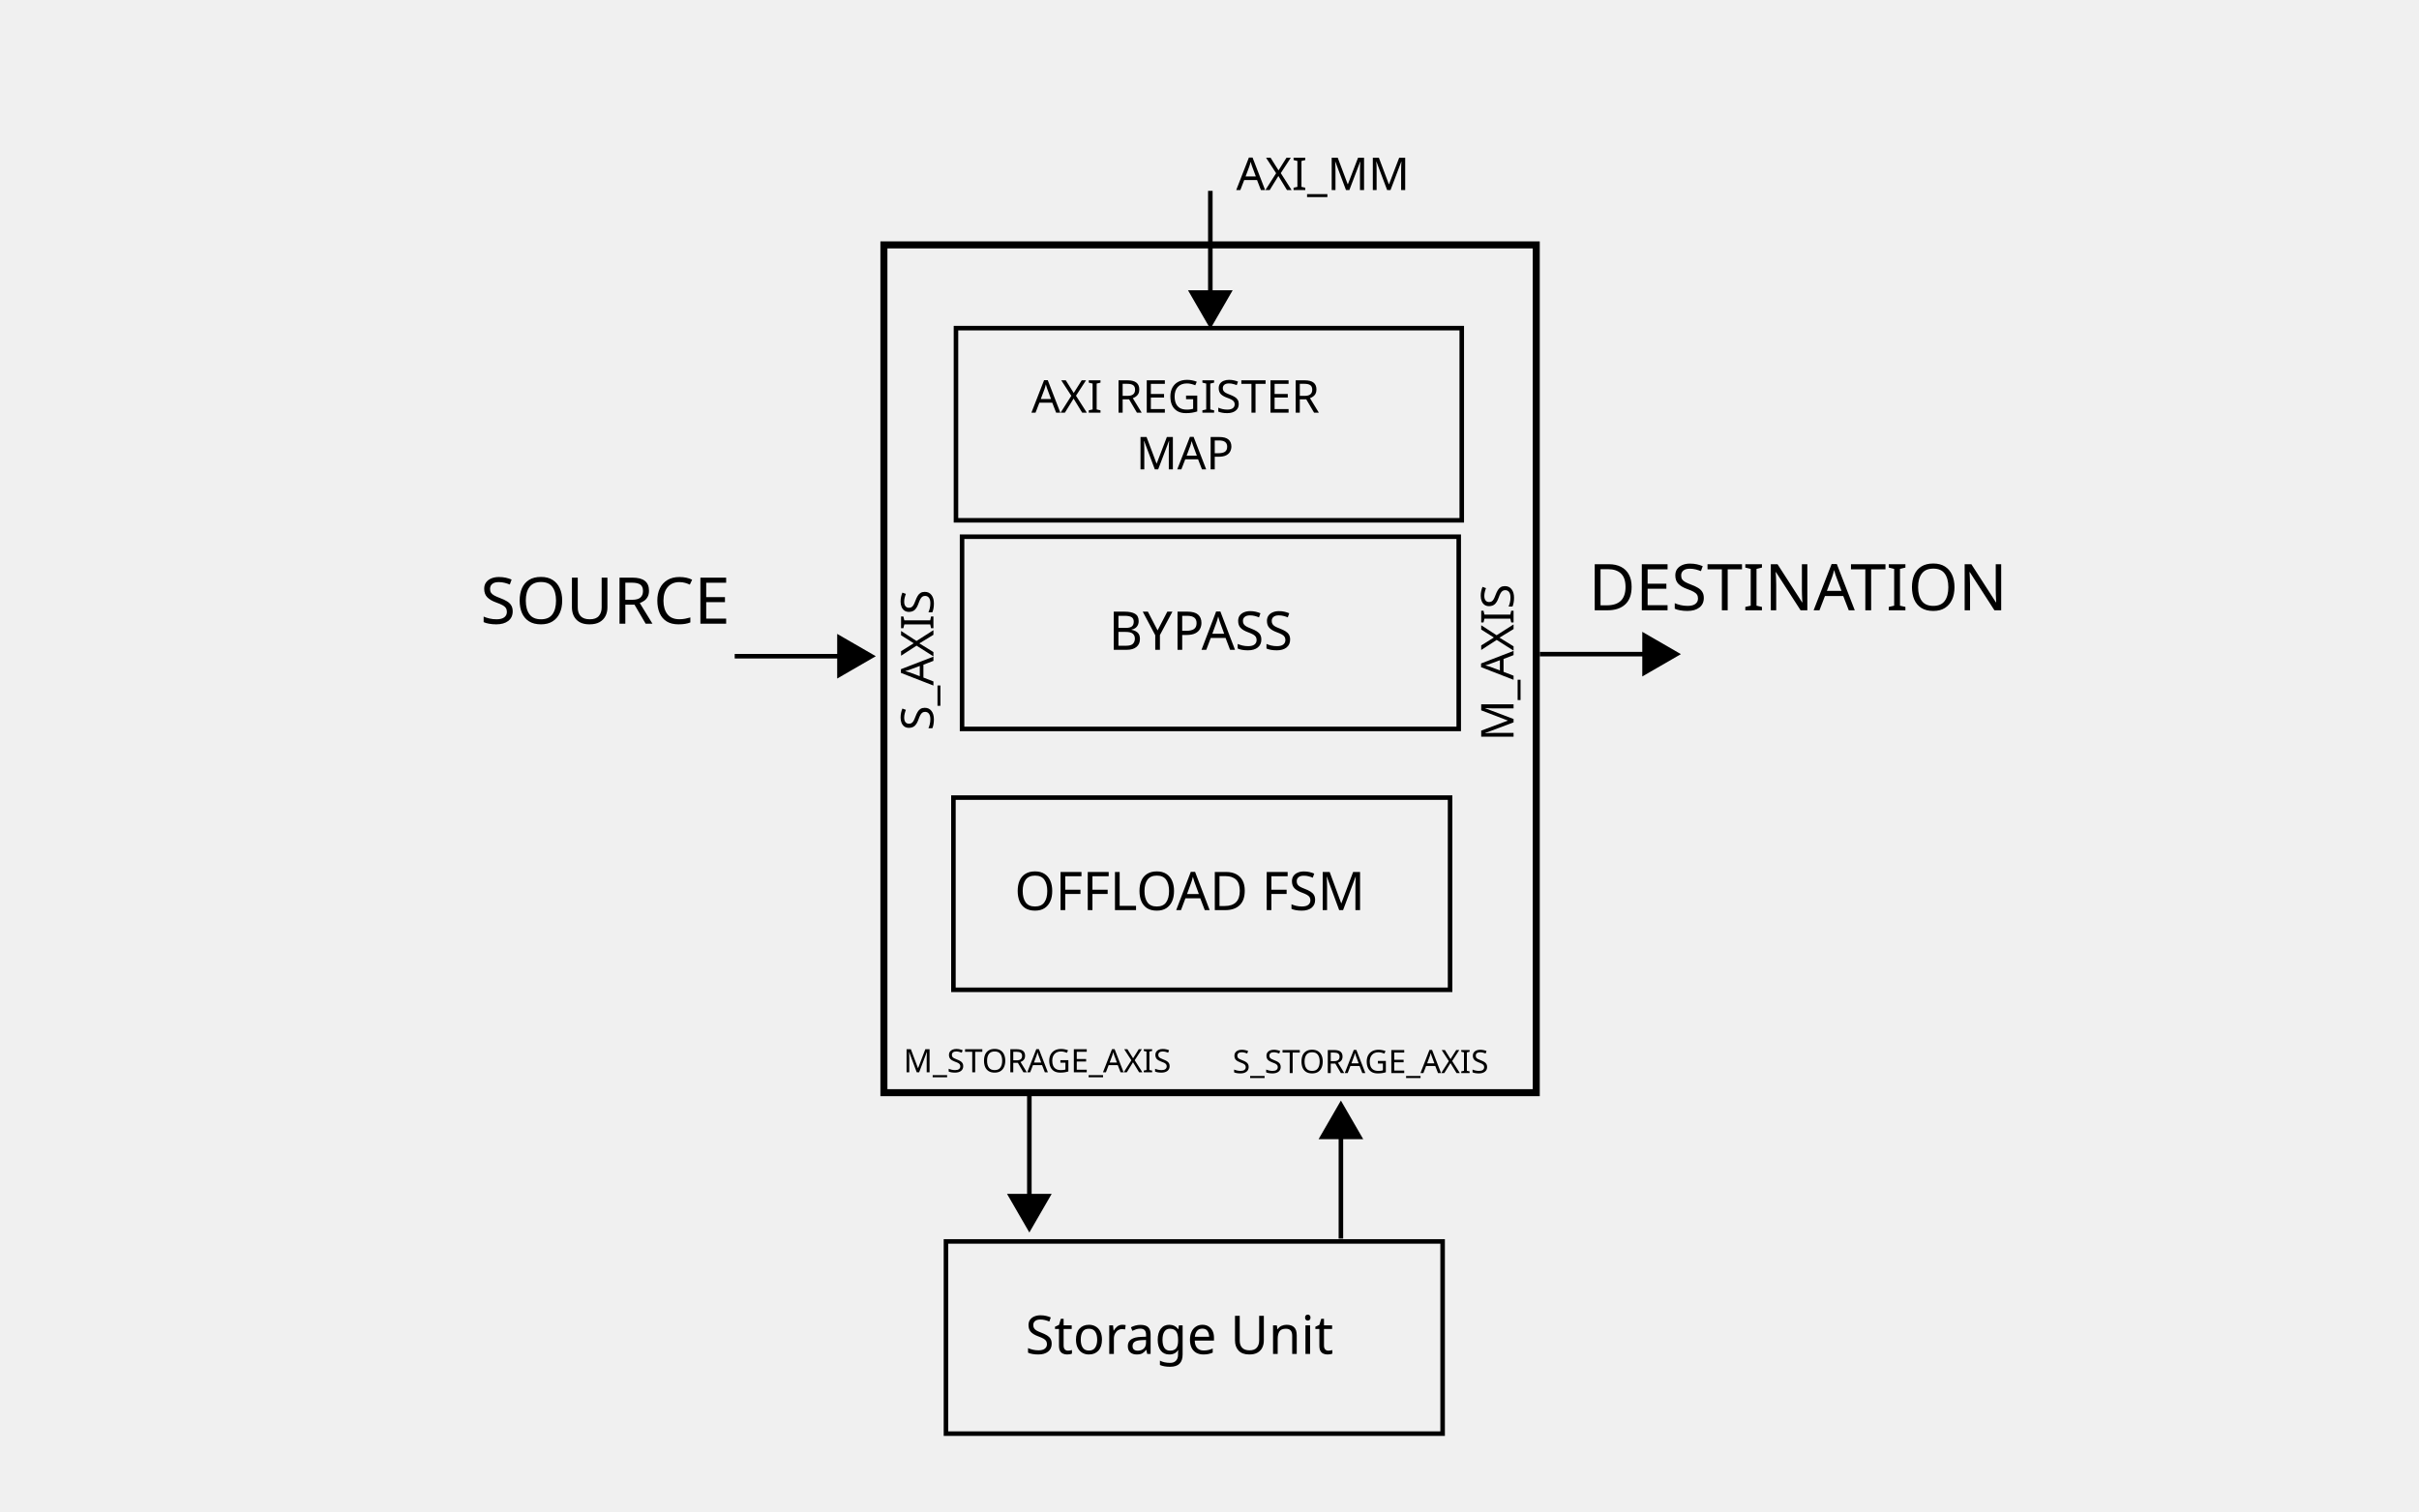
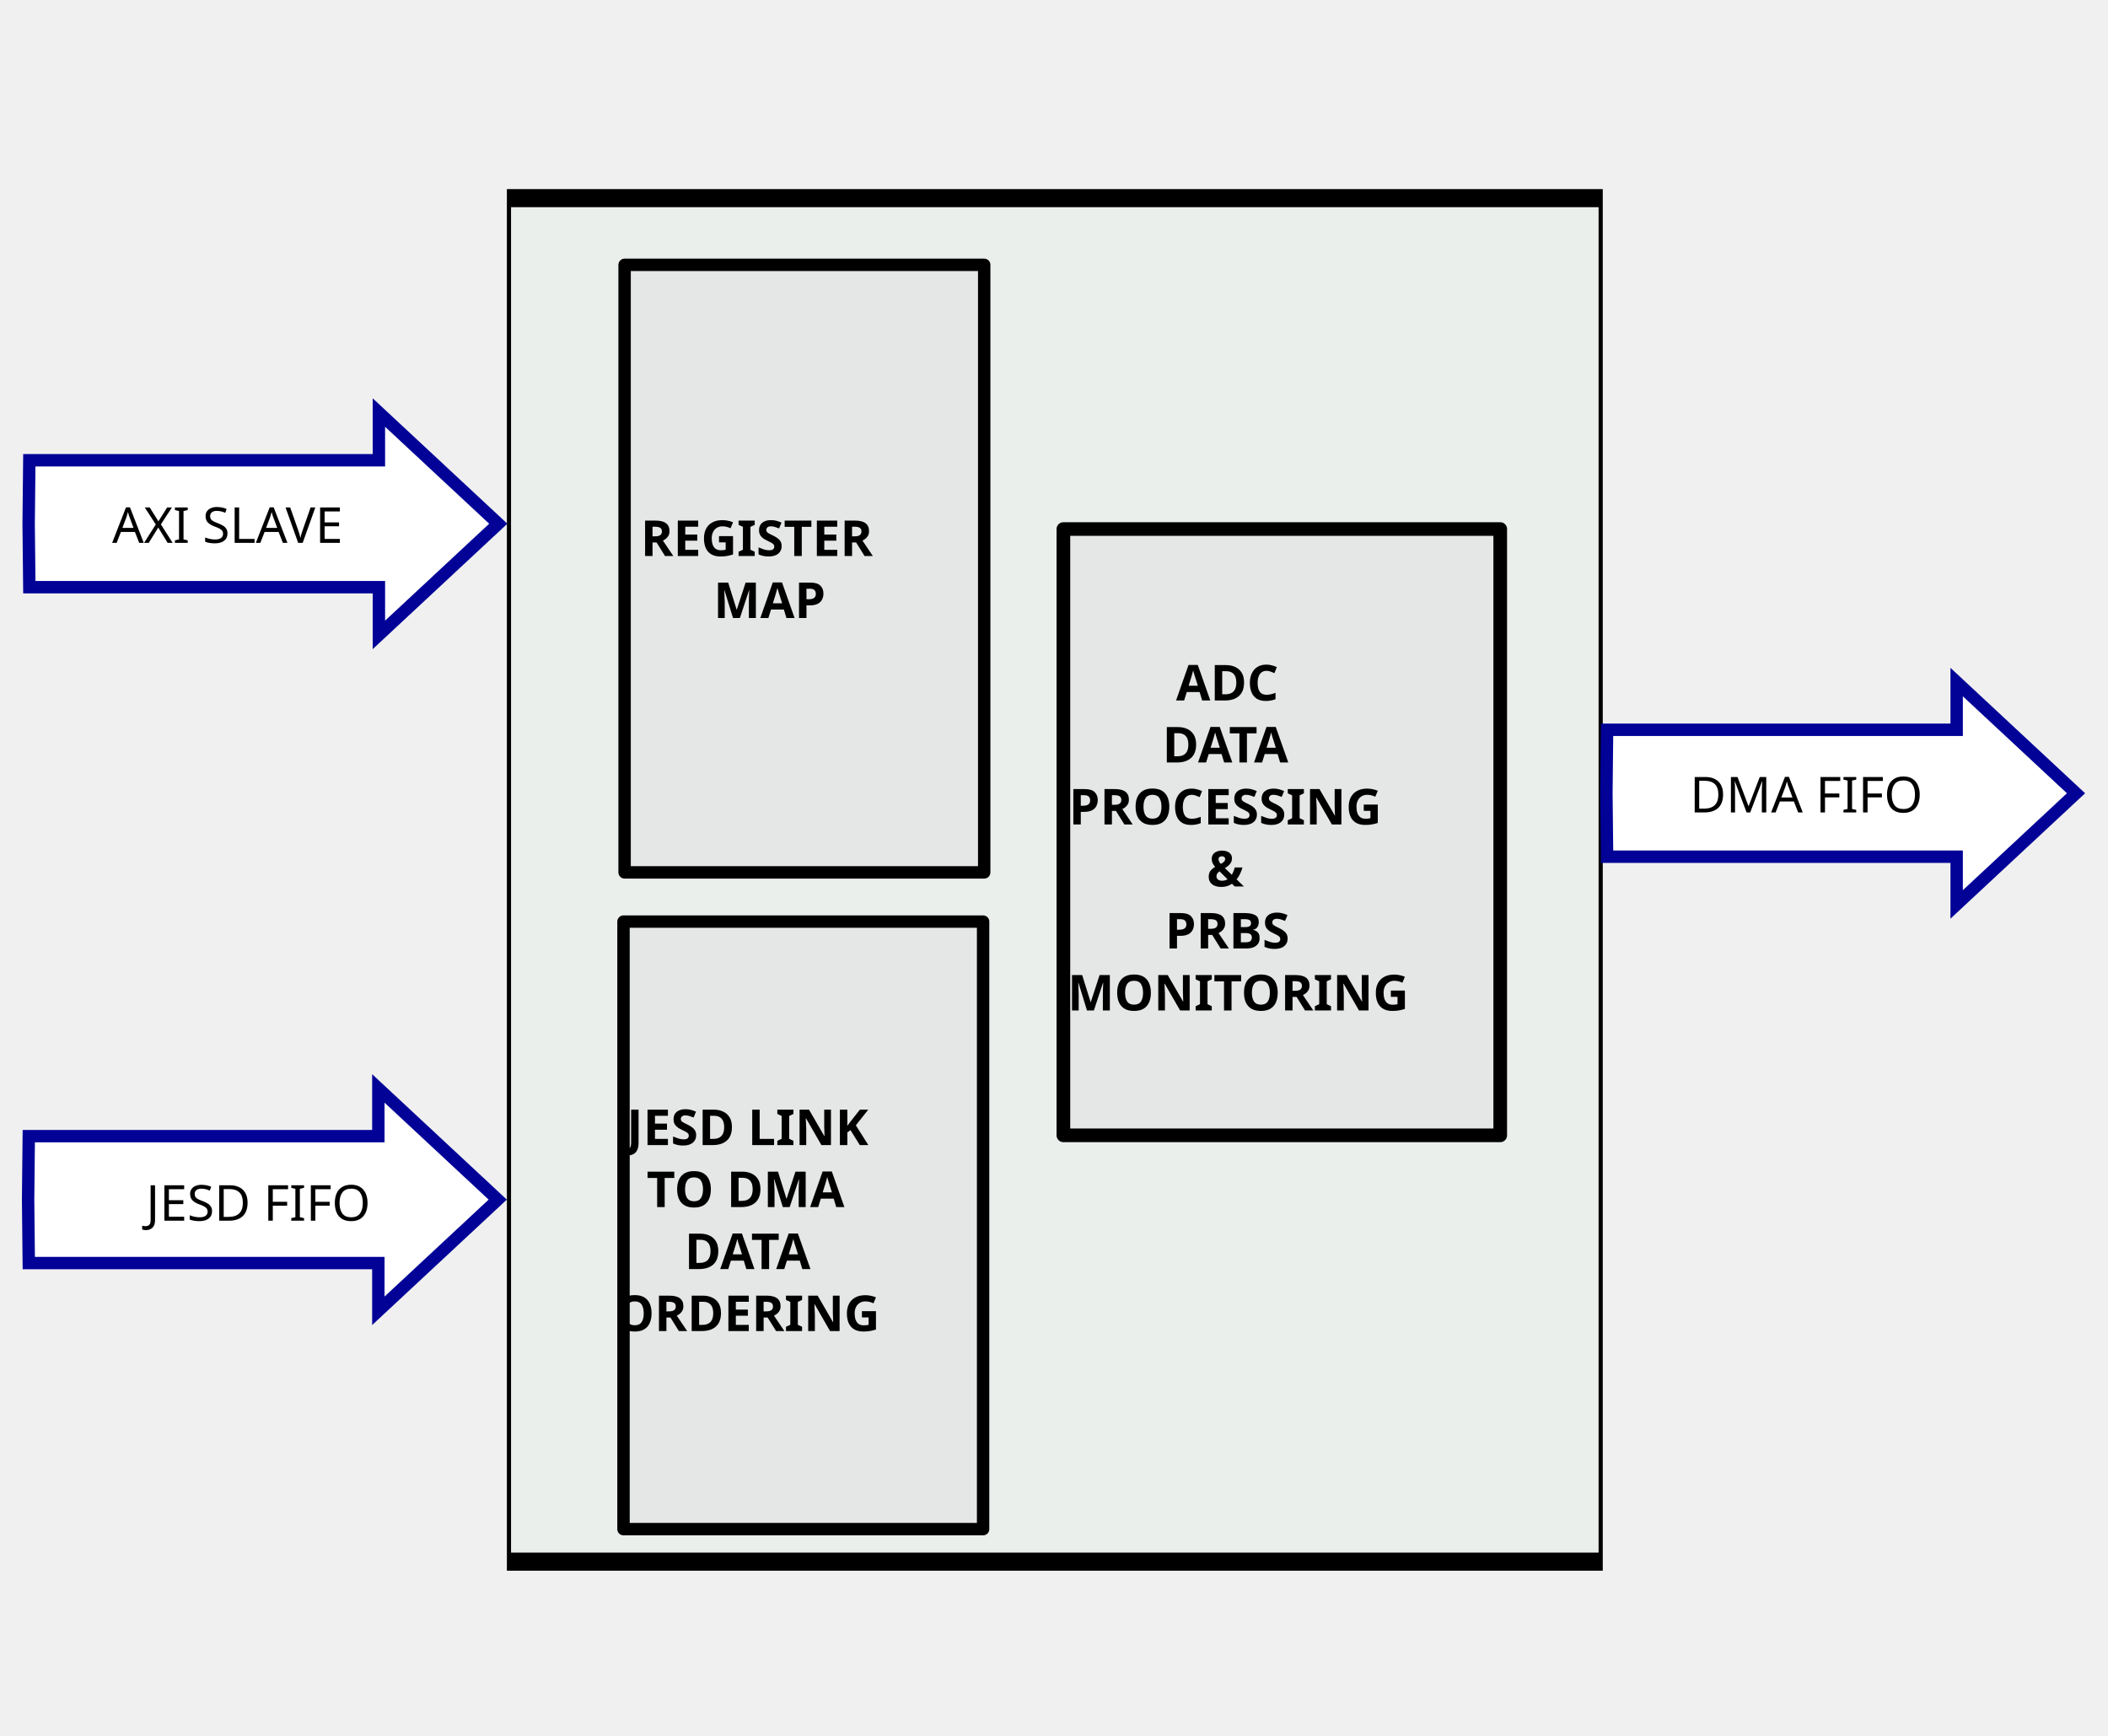
- <svg xmlns="http://www.w3.org/2000/svg" width="800" height="500" viewBox="0 0 800 500" id="svg2" version="1.1">
+ <svg xmlns="http://www.w3.org/2000/svg" width="100%" height="100%" id="svg2" version="1.1" viewBox="0 0 425 350" preserveAspectRatio="xMidYMid slice">
  <defs id="defs4">
-     <marker orient="auto" refY="0" refX="0" id="marker8368" style="overflow:visible">
-       <path id="path8370" d="m 5.77,0 -8.65,5 0,-10 8.65,5 z" style="fill:#000000;fill-opacity:1;fill-rule:evenodd;stroke:#000000;stroke-width:1pt;stroke-opacity:1" transform="scale(0.8,0.8)" />
-     </marker>
-     <marker style="overflow:visible" id="marker7024" refX="0" refY="0" orient="auto">
-       <path transform="scale(0.8,0.8)" style="fill:#000000;fill-opacity:1;fill-rule:evenodd;stroke:#000000;stroke-width:1pt;stroke-opacity:1" d="m 5.77,0 -8.65,5 0,-10 8.65,5 z" id="path7026" />
-     </marker>
-     <marker style="overflow:visible" id="marker6894" refX="0" refY="0" orient="auto">
-       <path transform="scale(0.8,0.8)" style="fill:#000000;fill-opacity:1;fill-rule:evenodd;stroke:#000000;stroke-width:1pt;stroke-opacity:1" d="m 5.77,0 -8.65,5 0,-10 8.65,5 z" id="path6896" />
-     </marker>
-     <marker style="overflow:visible" id="marker6770" refX="0" refY="0" orient="auto">
-       <path transform="scale(0.8,0.8)" style="fill:#000000;fill-opacity:1;fill-rule:evenodd;stroke:#000000;stroke-width:1pt;stroke-opacity:1" d="m 5.77,0 -8.65,5 0,-10 8.65,5 z" id="path6772" />
-     </marker>
-     <marker orient="auto" refY="0" refX="0" id="marker6384" style="overflow:visible">
-       <path id="path6386" d="m 5.77,0 -8.65,5 0,-10 8.65,5 z" style="fill:#000000;fill-opacity:1;fill-rule:evenodd;stroke:#000000;stroke-width:1pt;stroke-opacity:1" transform="scale(0.8,0.8)" />
-     </marker>
-     <marker orient="auto" refY="0" refX="0" id="marker5850" style="overflow:visible">
-       <path id="path5852" d="m 5.77,0 -8.65,5 0,-10 8.65,5 z" style="fill:#000000;fill-opacity:1;fill-rule:evenodd;stroke:#000000;stroke-width:1pt;stroke-opacity:1" transform="scale(0.8,0.8)" />
-     </marker>
-     <marker orient="auto" refY="0" refX="0" id="marker5774" style="overflow:visible">
-       <path id="path5776" d="m 5.77,0 -8.65,5 0,-10 8.65,5 z" style="fill:#000000;fill-opacity:1;fill-rule:evenodd;stroke:#000000;stroke-width:1pt;stroke-opacity:1" transform="scale(0.8,0.8)" />
-     </marker>
-     <marker orient="auto" refY="0" refX="0" id="TriangleOutL-5-7-7-3-2" style="overflow:visible">
-       <path id="path4988-2-1-3-5-5" d="m 5.77,0 -8.65,5 0,-10 8.65,5 z" style="fill:#000000;fill-opacity:1;fill-rule:evenodd;stroke:#000000;stroke-width:1pt;stroke-opacity:1" transform="scale(0.8,0.8)" />
-     </marker>
-     <marker orient="auto" refY="0" refX="0" id="TriangleOutL-5-7-7" style="overflow:visible">
-       <path id="path4988-2-1-3" d="m 5.77,0 -8.65,5 0,-10 8.65,5 z" style="fill:#000000;fill-opacity:1;fill-rule:evenodd;stroke:#000000;stroke-width:1pt;stroke-opacity:1" transform="scale(0.8,0.8)" />
-     </marker>
-     <marker orient="auto" refY="0" refX="0" id="TriangleOutL-5-7" style="overflow:visible">
-       <path id="path4988-2-1" d="m 5.77,0 -8.65,5 0,-10 8.65,5 z" style="fill:#000000;fill-opacity:1;fill-rule:evenodd;stroke:#000000;stroke-width:1pt;stroke-opacity:1" transform="scale(0.8,0.8)" />
-     </marker>
-     <marker orient="auto" refY="0" refX="0" id="TriangleOutL-5" style="overflow:visible">
-       <path id="path4988-2" d="m 5.77,0 -8.65,5 0,-10 8.65,5 z" style="fill:#000000;fill-opacity:1;fill-rule:evenodd;stroke:#000000;stroke-width:1pt;stroke-opacity:1" transform="scale(0.8,0.8)" />
-     </marker>
-     <marker orient="auto" refY="0" refX="0" id="TriangleOutL" style="overflow:visible">
-       <path id="path4988" d="m 5.77,0 -8.65,5 0,-10 8.65,5 z" style="fill:#000000;fill-opacity:1;fill-rule:evenodd;stroke:#000000;stroke-width:1pt;stroke-opacity:1" transform="scale(0.8,0.8)" />
-     </marker>
-     <marker orient="auto" refY="0" refX="0" id="TriangleOutL-5-7-7-2" style="overflow:visible">
-       <path id="path4988-2-1-3-6" d="m 5.77,0 -8.65,5 0,-10 8.65,5 z" style="fill:#000000;fill-opacity:1;fill-rule:evenodd;stroke:#000000;stroke-width:1pt;stroke-opacity:1" transform="scale(0.8,0.8)" />
-     </marker>
-     <marker orient="auto" refY="0" refX="0" id="marker5850-1" style="overflow:visible">
-       <path id="path5852-8" d="m 5.77,0 -8.65,5 0,-10 8.65,5 z" style="fill:#000000;fill-opacity:1;fill-rule:evenodd;stroke:#000000;stroke-width:1pt;stroke-opacity:1" transform="scale(0.8,0.8)" />
-     </marker>
-     <marker orient="auto" refY="0" refX="0" id="marker5774-7" style="overflow:visible">
-       <path id="path5776-7" d="m 5.77,0 -8.65,5 0,-10 8.65,5 z" style="fill:#000000;fill-opacity:1;fill-rule:evenodd;stroke:#000000;stroke-width:1pt;stroke-opacity:1" transform="scale(0.8,0.8)" />
-     </marker>
-     <marker orient="auto" refY="0" refX="0" id="TriangleOutL-5-7-7-9" style="overflow:visible">
-       <path id="path4988-2-1-3-9" d="M 5.77,0 -2.88,5 V -5 Z" style="fill:#000000;fill-opacity:1;fill-rule:evenodd;stroke:#000000;stroke-width:1pt;stroke-opacity:1" transform="scale(0.8)" />
-     </marker>
-     <marker orient="auto" refY="0" refX="0" id="marker8368-5" style="overflow:visible">
-       <path id="path8370-8" d="M 5.77,0 -2.88,5 V -5 Z" style="fill:#000000;fill-opacity:1;fill-rule:evenodd;stroke:#000000;stroke-width:1pt;stroke-opacity:1" transform="scale(0.8)" />
-     </marker>
-     <marker orient="auto" refY="0" refX="0" id="marker8368-5-6" style="overflow:visible">
-       <path id="path8370-8-4" d="M 5.77,0 -2.88,5 V -5 Z" style="fill:#000000;fill-opacity:1;fill-rule:evenodd;stroke:#000000;stroke-width:1pt;stroke-opacity:1" transform="scale(0.8)" />
-     </marker>
+     <pattern y="0" x="0" height="6" width="6" patternUnits="userSpaceOnUse" id="EMFhbasepattern" />
  </defs>
-   <g id="layer1" transform="translate(0,-552.3622)">
-     <rect style="color:#000000;clip-rule:nonzero;display:inline;overflow:visible;visibility:visible;isolation:auto;mix-blend-mode:normal;color-interpolation:sRGB;color-interpolation-filters:linearRGB;solid-color:#000000;solid-opacity:1;fill:none;fill-opacity:1;fill-rule:evenodd;stroke:#000000;stroke-width:1.5;stroke-linecap:butt;stroke-linejoin:miter;stroke-miterlimit:4;stroke-dasharray:none;stroke-dashoffset:0;stroke-opacity:1;color-rendering:auto;image-rendering:auto;shape-rendering:auto;text-rendering:auto;enable-background:accumulate" id="rect4733-3" width="164.253" height="63.582" x="315.31" y="816.201" />
-     <text xml:space="preserve" style="font-style:normal;font-weight:normal;line-height:0%;font-family:sans-serif;letter-spacing:0px;word-spacing:0px;fill:#000000;fill-opacity:1;stroke:none;stroke-width:1px;stroke-linecap:butt;stroke-linejoin:miter;stroke-opacity:1" x="338.614" y="845.603" id="text4836-1" transform="scale(0.9908359,1.009249)">
-       <tspan id="tspan4838-5" x="338.614" y="845.603" style="font-size:17.5px;line-height:1.25">OFFLOAD FSM</tspan>
+   <g id="layer1" transform="translate(-13.13198,-537.9238)">
+     <text xml:space="preserve" style="font-style:normal;font-weight:normal;font-size:40px;line-height:125%;font-family:sans-serif;letter-spacing:0px;word-spacing:0px;fill:#000000;fill-opacity:1;stroke:none;stroke-width:1px;stroke-linecap:butt;stroke-linejoin:miter;stroke-opacity:1" x="108.826" y="336.356" id="text4214">
+       <tspan id="tspan4216" x="108.826" y="336.356" style="font-size:20px" />
    </text>
-     <rect style="color:#000000;clip-rule:nonzero;display:inline;overflow:visible;visibility:visible;opacity:1;isolation:auto;mix-blend-mode:normal;color-interpolation:sRGB;color-interpolation-filters:linearRGB;solid-color:#000000;solid-opacity:1;fill:none;fill-opacity:1;fill-rule:evenodd;stroke:#000000;stroke-width:2.322;stroke-linecap:butt;stroke-linejoin:miter;stroke-miterlimit:4;stroke-dasharray:none;stroke-dashoffset:0;stroke-opacity:1;color-rendering:auto;image-rendering:auto;shape-rendering:auto;text-rendering:auto;enable-background:accumulate" id="rect4731" width="215.739" height="280.435" x="292.321" y="633.373" />
-     <rect style="color:#000000;clip-rule:nonzero;display:inline;overflow:visible;visibility:visible;opacity:1;isolation:auto;mix-blend-mode:normal;color-interpolation:sRGB;color-interpolation-filters:linearRGB;solid-color:#000000;solid-opacity:1;fill:none;fill-opacity:1;fill-rule:evenodd;stroke:#000000;stroke-width:1.5;stroke-linecap:butt;stroke-linejoin:miter;stroke-miterlimit:4;stroke-dasharray:none;stroke-dashoffset:0;stroke-opacity:1;color-rendering:auto;image-rendering:auto;shape-rendering:auto;text-rendering:auto;enable-background:accumulate" id="rect4733" width="164.253" height="63.582" x="318.168" y="729.904" />
-     <rect style="color:#000000;clip-rule:nonzero;display:inline;overflow:visible;visibility:visible;opacity:1;isolation:auto;mix-blend-mode:normal;color-interpolation:sRGB;color-interpolation-filters:linearRGB;solid-color:#000000;solid-opacity:1;fill:none;fill-opacity:1;fill-rule:evenodd;stroke:#000000;stroke-width:1.5;stroke-linecap:butt;stroke-linejoin:miter;stroke-miterlimit:4;stroke-dasharray:none;stroke-dashoffset:0;stroke-opacity:1;color-rendering:auto;image-rendering:auto;shape-rendering:auto;text-rendering:auto;enable-background:accumulate" id="rect4733-2" width="167.27" height="63.568" x="316.155" y="660.909" />
-     <text xml:space="preserve" style="font-style:normal;font-weight:normal;line-height:0%;font-family:sans-serif;letter-spacing:0px;word-spacing:0px;fill:#000000;fill-opacity:1;stroke:none;stroke-width:1px;stroke-linecap:butt;stroke-linejoin:miter;stroke-opacity:1" x="399.665" y="688.87" id="text4804">
-       <tspan id="tspan4806" x="399.665" y="688.87" style="font-size:15px;line-height:1.25;text-align:center;text-anchor:middle">AXI REGISTER</tspan>
-       <tspan x="399.665" y="707.62" id="tspan4808" style="font-size:15px;line-height:1.25;text-align:center;text-anchor:middle">MAP</tspan>
+     <g transform="matrix(1.103181,0,0,4.791744,36.44472,-186.5609)" style="fill:#afedbd;fill-opacity:0.071;stroke:#000000;stroke-width:1;stroke-miterlimit:4;stroke-dasharray:none;stroke-dashoffset:0;stroke-opacity:1" id="g4180-1">
+       <rect y="159.532" x="71.884" height="57.375" width="199.517" id="rect3336-5" style="fill:#afedbd;fill-opacity:0.071;fill-rule:evenodd;stroke:#000000;stroke-width:0.761;stroke-linecap:butt;stroke-linejoin:miter;stroke-miterlimit:4;stroke-dasharray:none;stroke-dashoffset:0;stroke-opacity:1" />
+     </g>
+     <path style="opacity:0.99;fill:#ffffff;fill-opacity:1;fill-rule:evenodd;stroke:#000096;stroke-width:2.5;stroke-linecap:round;stroke-linejoin:miter;stroke-miterlimit:4;stroke-dasharray:none;stroke-opacity:1" d="m 89.522,665.937 0,-9.62 -70.477,0 -0.137,-12.796 0.135,-12.796 70.479,0 0,-9.62 24.068,22.417 z" id="path34982" />
+     <text xml:space="preserve" style="font-style:normal;font-weight:normal;font-size:10px;line-height:125%;font-family:sans-serif;letter-spacing:0px;word-spacing:0px;fill:#000000;fill-opacity:1;stroke:none;stroke-width:1px;stroke-linecap:butt;stroke-linejoin:miter;stroke-opacity:1" x="35.742" y="647.385" id="text4196">
+       <tspan id="tspan4198" x="35.742" y="647.385" style="font-size:10px">AXI SLAVE</tspan>
    </text>
-     <text xml:space="preserve" style="font-style:normal;font-weight:normal;line-height:0%;font-family:sans-serif;letter-spacing:0px;word-spacing:0px;fill:#000000;fill-opacity:1;stroke:none;stroke-width:1px;stroke-linecap:butt;stroke-linejoin:miter;stroke-opacity:1" x="370.044" y="760.277" id="text4836" transform="scale(0.9908359,1.009249)">
-       <tspan id="tspan4838" x="370.044" y="760.277" style="font-size:17.5px;line-height:1.25">BYPASS</tspan>
+     <rect style="opacity:1;fill:#d7d7d7;fill-opacity:0.353;fill-rule:nonzero;stroke:#000000;stroke-width:2.5;stroke-linecap:round;stroke-linejoin:round;stroke-miterlimit:4;stroke-dasharray:none;stroke-dashoffset:0;stroke-opacity:1" id="rect4204" width="72.5" height="122.5" x="139.059" y="591.324" />
+     <text xml:space="preserve" style="font-style:normal;font-weight:normal;font-size:10px;line-height:125%;font-family:sans-serif;letter-spacing:0px;word-spacing:0px;fill:#000000;fill-opacity:1;stroke:none;stroke-width:1px;stroke-linecap:butt;stroke-linejoin:miter;stroke-opacity:1" x="174.796" y="650.03" id="text4206">
+       <tspan id="tspan4208" x="174.796" y="650.03" style="font-style:normal;font-variant:normal;font-weight:bold;font-stretch:normal;font-family:sans-serif;-inkscape-font-specification:'sans-serif Bold';text-align:center;text-anchor:middle">REGISTER</tspan>
+       <tspan x="174.796" y="662.53" style="font-style:normal;font-variant:normal;font-weight:bold;font-stretch:normal;font-family:sans-serif;-inkscape-font-specification:'sans-serif Bold';text-align:center;text-anchor:middle" id="tspan4251">MAP</tspan>
    </text>
-     <path style="fill:none;fill-rule:evenodd;stroke:#000000;stroke-width:1.5;stroke-linecap:butt;stroke-linejoin:miter;stroke-miterlimit:4;stroke-dasharray:none;stroke-opacity:1;marker-end:url(#TriangleOutL-5-7-7)" d="m 242.978,769.435 h 38.148" id="path4840" />
-     <text xml:space="preserve" style="font-style:normal;font-weight:normal;line-height:0%;font-family:sans-serif;letter-spacing:0px;word-spacing:0px;fill:#000000;fill-opacity:1;stroke:none;stroke-width:1px;stroke-linecap:butt;stroke-linejoin:miter;stroke-opacity:1" x="-794.033" y="308.699" id="text5814" transform="rotate(-90)">
-       <tspan id="tspan5816" x="-794.033" y="308.699" style="font-size:15px;line-height:1.25">S_AXIS</tspan>
+     <g id="g4357" transform="translate(-13.89132,-73.70117)">
+       <rect y="797.444" x="152.729" height="122.5" width="72.5" id="rect4204-3" style="opacity:1;fill:#d7d7d7;fill-opacity:0.353;fill-rule:nonzero;stroke:#000000;stroke-width:2.5;stroke-linecap:round;stroke-linejoin:round;stroke-miterlimit:4;stroke-dasharray:none;stroke-dashoffset:0;stroke-opacity:1" />
+       <text id="text4206-2" y="842.508" x="189.012" style="font-style:normal;font-weight:normal;font-size:10px;line-height:125%;font-family:sans-serif;letter-spacing:0px;word-spacing:0px;fill:#000000;fill-opacity:1;stroke:none;stroke-width:1px;stroke-linecap:butt;stroke-linejoin:miter;stroke-opacity:1" xml:space="preserve">
+         <tspan id="tspan4251-9" style="font-style:normal;font-variant:normal;font-weight:bold;font-stretch:normal;font-family:sans-serif;-inkscape-font-specification:'sans-serif Bold';text-align:center;text-anchor:middle" y="842.508" x="190.721">JESD LINK </tspan>
+         <tspan style="font-style:normal;font-variant:normal;font-weight:bold;font-stretch:normal;font-family:sans-serif;-inkscape-font-specification:'sans-serif Bold';text-align:center;text-anchor:middle" y="855.008" x="189.012" id="tspan4171">TO DMA</tspan>
+         <tspan style="font-style:normal;font-variant:normal;font-weight:bold;font-stretch:normal;font-family:sans-serif;-inkscape-font-specification:'sans-serif Bold';text-align:center;text-anchor:middle" y="867.508" x="190.721" id="tspan4173">DATA </tspan>
+         <tspan style="font-style:normal;font-variant:normal;font-weight:bold;font-stretch:normal;font-family:sans-serif;-inkscape-font-specification:'sans-serif Bold';text-align:center;text-anchor:middle" y="880.008" x="190.721" id="tspan4175">ORDERING </tspan>
+         <tspan style="font-style:normal;font-variant:normal;font-weight:bold;font-stretch:normal;font-family:sans-serif;-inkscape-font-specification:'sans-serif Bold';text-align:center;text-anchor:middle" y="892.508" x="189.012" id="tspan4369" />
+       </text>
+     </g>
+     <flowRoot xml:space="preserve" id="flowRoot4272" style="font-style:normal;font-weight:normal;font-size:40px;line-height:125%;font-family:sans-serif;letter-spacing:0px;word-spacing:0px;fill:#000000;fill-opacity:1;stroke:none;stroke-width:1px;stroke-linecap:butt;stroke-linejoin:miter;stroke-opacity:1">
+       <flowRegion id="flowRegion4274">
+         <rect id="rect4276" width="183.356" height="283.765" x="-27.831" y="74.488" />
+       </flowRegion>
+       <flowPara id="flowPara4278" />
+     </flowRoot>
+     <text xml:space="preserve" style="font-style:normal;font-weight:normal;font-size:40px;line-height:125%;font-family:sans-serif;letter-spacing:0px;word-spacing:0px;fill:#000000;fill-opacity:1;stroke:none;stroke-width:1px;stroke-linecap:butt;stroke-linejoin:miter;stroke-opacity:1" x="274.524" y="600.338" id="text4295">
+       <tspan id="tspan4297" x="274.524" y="600.338" />
    </text>
-     <path style="fill:none;fill-rule:evenodd;stroke:#000000;stroke-width:1.5;stroke-linecap:butt;stroke-linejoin:miter;stroke-miterlimit:4;stroke-dasharray:none;stroke-opacity:1;marker-end:url(#marker8368)" d="m 400.276,615.495 v 37.143" id="path8360" />
-     <text xml:space="preserve" style="font-style:normal;font-weight:normal;line-height:0%;font-family:sans-serif;letter-spacing:0px;word-spacing:0px;fill:#000000;fill-opacity:1;stroke:none;stroke-width:1px;stroke-linecap:butt;stroke-linejoin:miter;stroke-opacity:1" x="408.837" y="615.24" id="text8660">
-       <tspan id="tspan8662" x="408.837" y="615.24" style="font-size:15px;line-height:1.25">AXI_MM</tspan>
+     <g id="g4362" transform="translate(-72.90671,199.4537)">
+       <rect y="445.14" x="300.431" height="122.247" width="88.073" id="rect4204-2" style="opacity:1;fill:#d7d7d7;fill-opacity:0.353;fill-rule:nonzero;stroke:#000000;stroke-width:2.753;stroke-linecap:round;stroke-linejoin:round;stroke-miterlimit:4;stroke-dasharray:none;stroke-dashoffset:0;stroke-opacity:1" />
+       <text id="text4206-0" y="479.709" x="344.774" style="font-style:normal;font-weight:normal;font-size:10px;line-height:125%;font-family:sans-serif;letter-spacing:0px;word-spacing:0px;fill:#000000;fill-opacity:1;stroke:none;stroke-width:1px;stroke-linecap:butt;stroke-linejoin:miter;stroke-opacity:1" xml:space="preserve">
+         <tspan id="tspan4251-95" style="font-style:normal;font-variant:normal;font-weight:bold;font-stretch:normal;font-family:sans-serif;-inkscape-font-specification:'sans-serif Bold';text-align:center;text-anchor:middle" y="479.709" x="346.483">ADC </tspan>
+         <tspan id="tspan4322" style="font-style:normal;font-variant:normal;font-weight:bold;font-stretch:normal;font-family:sans-serif;-inkscape-font-specification:'sans-serif Bold';text-align:center;text-anchor:middle" y="492.209" x="344.774">DATA</tspan>
+         <tspan id="tspan4324" style="font-style:normal;font-variant:normal;font-weight:bold;font-stretch:normal;font-family:sans-serif;-inkscape-font-specification:'sans-serif Bold';text-align:center;text-anchor:middle" y="504.709" x="344.774">PROCESSING</tspan>
+         <tspan style="font-style:normal;font-variant:normal;font-weight:bold;font-stretch:normal;font-family:sans-serif;-inkscape-font-specification:'sans-serif Bold';text-align:center;text-anchor:middle" y="517.209" x="344.774" id="tspan4177">&amp;</tspan>
+         <tspan style="font-style:normal;font-variant:normal;font-weight:bold;font-stretch:normal;font-family:sans-serif;-inkscape-font-specification:'sans-serif Bold';text-align:center;text-anchor:middle" y="529.709" x="346.483" id="tspan4179">PRBS </tspan>
+         <tspan style="font-style:normal;font-variant:normal;font-weight:bold;font-stretch:normal;font-family:sans-serif;-inkscape-font-specification:'sans-serif Bold';text-align:center;text-anchor:middle" y="542.209" x="344.774" id="tspan4181">MONITORING</tspan>
+       </text>
+     </g>
+     <path style="opacity:0.99;fill:#ffffff;fill-opacity:1;fill-rule:evenodd;stroke:#000096;stroke-width:2.5;stroke-linecap:round;stroke-linejoin:miter;stroke-miterlimit:4;stroke-dasharray:none;stroke-opacity:1" d="m 89.413,802.217 0,-9.62 -70.477,0 -0.137,-12.796 0.135,-12.796 70.479,0 0,-9.62 24.068,22.417 z" id="path34982-9" />
+     <text xml:space="preserve" style="font-style:normal;font-weight:normal;font-size:10px;line-height:125%;font-family:sans-serif;letter-spacing:0px;word-spacing:0px;fill:#000000;fill-opacity:1;stroke:none;stroke-width:1px;stroke-linecap:butt;stroke-linejoin:miter;stroke-opacity:1" x="42.579" y="784.051" id="text4196-2">
+       <tspan id="tspan4198-0" x="42.579" y="784.051" style="font-size:10px">JESD FIFO</tspan>
    </text>
-     <text xml:space="preserve" style="font-style:normal;font-weight:normal;font-size:21.333px;line-height:1.25;font-family:sans-serif;letter-spacing:0px;word-spacing:0px;fill:#000000;fill-opacity:1;stroke:none" x="214.008" y="713.129" id="text2292">
-       <tspan id="tspan2290" x="214.008" y="732.004" style="text-align:center;text-anchor:middle" />
-       <tspan x="214.008" y="758.67" id="tspan2294" style="text-align:center;text-anchor:middle">SOURCE</tspan>
-     </text>
-     <text xml:space="preserve" style="font-style:normal;font-weight:normal;line-height:0%;font-family:sans-serif;letter-spacing:0px;word-spacing:0px;fill:#000000;fill-opacity:1;stroke:none;stroke-width:1px;stroke-linecap:butt;stroke-linejoin:miter;stroke-opacity:1" x="-797.504" y="500.56" id="text5814-4" transform="rotate(-90)">
-       <tspan id="tspan5816-4" x="-797.504" y="500.56" style="font-size:15px;line-height:1.25">M_AXIS</tspan>
-     </text>
-     <path style="fill:none;fill-rule:evenodd;stroke:#000000;stroke-width:1.5;stroke-linecap:butt;stroke-linejoin:miter;stroke-miterlimit:4;stroke-dasharray:none;stroke-opacity:1;marker-end:url(#TriangleOutL-5-7-7-9)" d="m 509.234,768.747 h 38.148" id="path4840-4" />
-     <text xml:space="preserve" style="font-style:normal;font-weight:normal;font-size:21.333px;line-height:1.25;font-family:sans-serif;letter-spacing:0px;word-spacing:0px;fill:#000000;fill-opacity:1;stroke:none" x="608.481" y="708.695" id="text2292-9">
-       <tspan id="tspan2290-3" x="608.481" y="727.57" style="text-align:center;text-anchor:middle" />
-       <tspan x="608.481" y="754.237" id="tspan2294-9" style="text-align:center;text-anchor:middle">DESTINATION</tspan>
-     </text>
-     <path style="fill:none;fill-rule:evenodd;stroke:#000000;stroke-width:1.5;stroke-linecap:butt;stroke-linejoin:miter;stroke-miterlimit:4;stroke-dasharray:none;stroke-opacity:1;marker-end:url(#marker8368-5)" d="m 340.421,914.398 v 37.143" id="path8360-3" />
-     <path style="fill:none;fill-rule:evenodd;stroke:#000000;stroke-width:1.5;stroke-linecap:butt;stroke-linejoin:miter;stroke-miterlimit:4;stroke-dasharray:none;stroke-opacity:1;marker-end:url(#marker8368-5-6)" d="M 443.457,962.083 V 924.94" id="path8360-3-5" />
-     <text xml:space="preserve" style="font-style:normal;font-weight:normal;line-height:0%;font-family:sans-serif;letter-spacing:0px;word-spacing:0px;fill:#000000;fill-opacity:1;stroke:none;stroke-width:1px;stroke-linecap:butt;stroke-linejoin:miter;stroke-opacity:1" x="298.787" y="907.069" id="text5814-3">
-       <tspan id="tspan5816-8" x="298.787" y="907.069" style="font-size:10.667px;line-height:0">M_STORAGE_AXIS</tspan>
-     </text>
-     <text xml:space="preserve" style="font-style:normal;font-weight:normal;line-height:0%;font-family:sans-serif;letter-spacing:0px;word-spacing:0px;fill:#000000;fill-opacity:1;stroke:none;stroke-width:1px;stroke-linecap:butt;stroke-linejoin:miter;stroke-opacity:1" x="407.596" y="907.333" id="text5814-3-0">
-       <tspan id="tspan5816-8-3" x="407.596" y="907.333" style="font-size:10.667px;line-height:1.25">S_STORAGE_AXIS</tspan>
-     </text>
-     <rect style="color:#000000;clip-rule:nonzero;display:inline;overflow:visible;visibility:visible;isolation:auto;mix-blend-mode:normal;color-interpolation:sRGB;color-interpolation-filters:linearRGB;solid-color:#000000;solid-opacity:1;fill:none;fill-opacity:1;fill-rule:evenodd;stroke:#000000;stroke-width:1.5;stroke-linecap:butt;stroke-linejoin:miter;stroke-miterlimit:4;stroke-dasharray:none;stroke-dashoffset:0;stroke-opacity:1;color-rendering:auto;image-rendering:auto;shape-rendering:auto;text-rendering:auto;enable-background:accumulate" id="rect4733-3-2" width="164.253" height="63.582" x="312.843" y="963.018" />
-     <text xml:space="preserve" style="font-style:normal;font-weight:normal;line-height:0%;font-family:sans-serif;letter-spacing:0px;word-spacing:0px;fill:#000000;fill-opacity:1;stroke:none;stroke-width:1px;stroke-linecap:butt;stroke-linejoin:miter;stroke-opacity:1" x="342.241" y="991.074" id="text4836-1-1" transform="scale(0.9908359,1.009249)">
-       <tspan id="tspan4838-5-5" x="342.241" y="991.074" style="font-size:17.5px;line-height:1.25">Storage Unit</tspan>
+     <path style="opacity:0.99;fill:#ffffff;fill-opacity:1;fill-rule:evenodd;stroke:#000096;stroke-width:2.5;stroke-linecap:round;stroke-linejoin:miter;stroke-miterlimit:4;stroke-dasharray:none;stroke-opacity:1" d="m 407.618,720.284 0,-9.62 -70.477,0 -0.137,-12.796 0.135,-12.796 70.479,0 0,-9.62 24.068,22.417 z" id="path34982-4" />
+     <text xml:space="preserve" style="font-style:normal;font-weight:normal;font-size:10px;line-height:125%;font-family:sans-serif;letter-spacing:0px;word-spacing:0px;fill:#000000;fill-opacity:1;stroke:none;stroke-width:1px;stroke-linecap:butt;stroke-linejoin:miter;stroke-opacity:1" x="353.839" y="701.732" id="text4196-0">
+       <tspan id="tspan4198-8" x="353.839" y="701.732" style="font-size:10px">DMA FIFO</tspan>
    </text>
  </g>
</svg>
